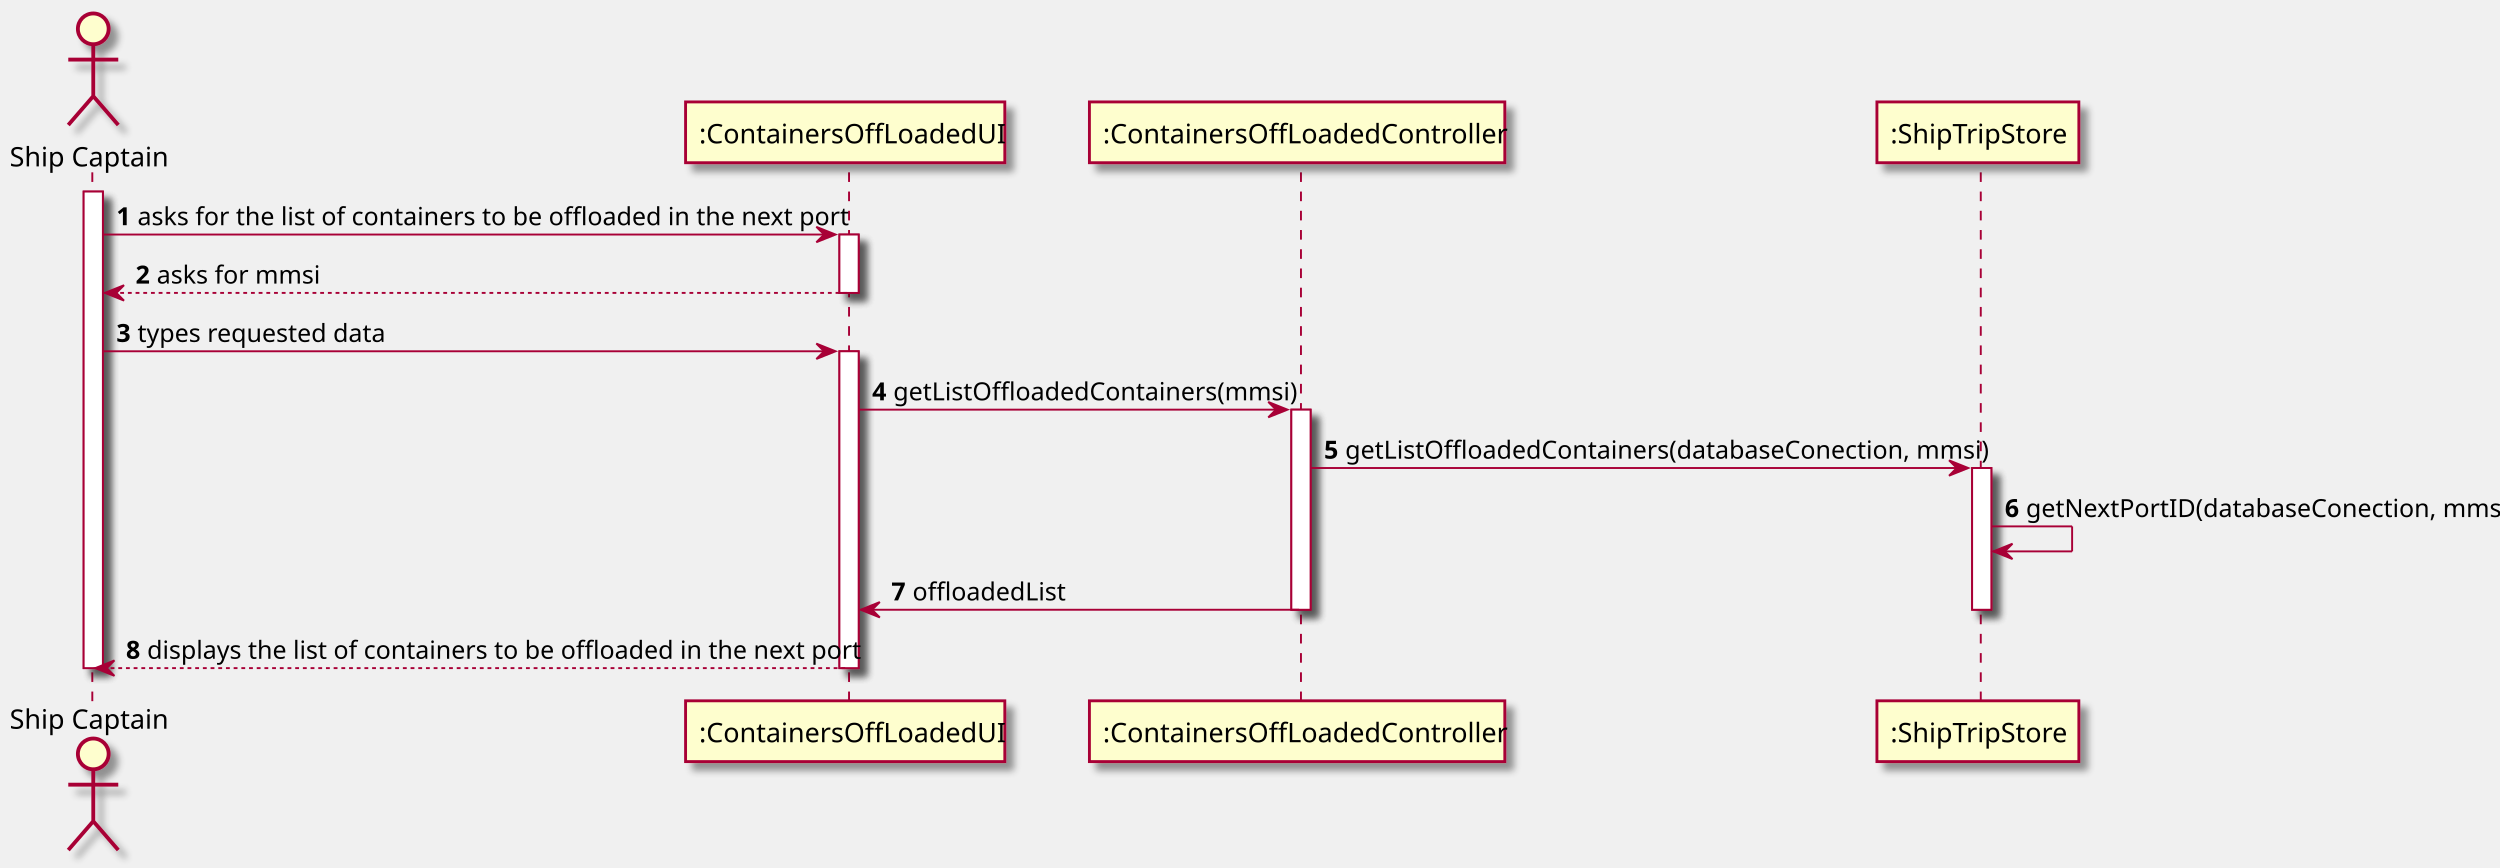
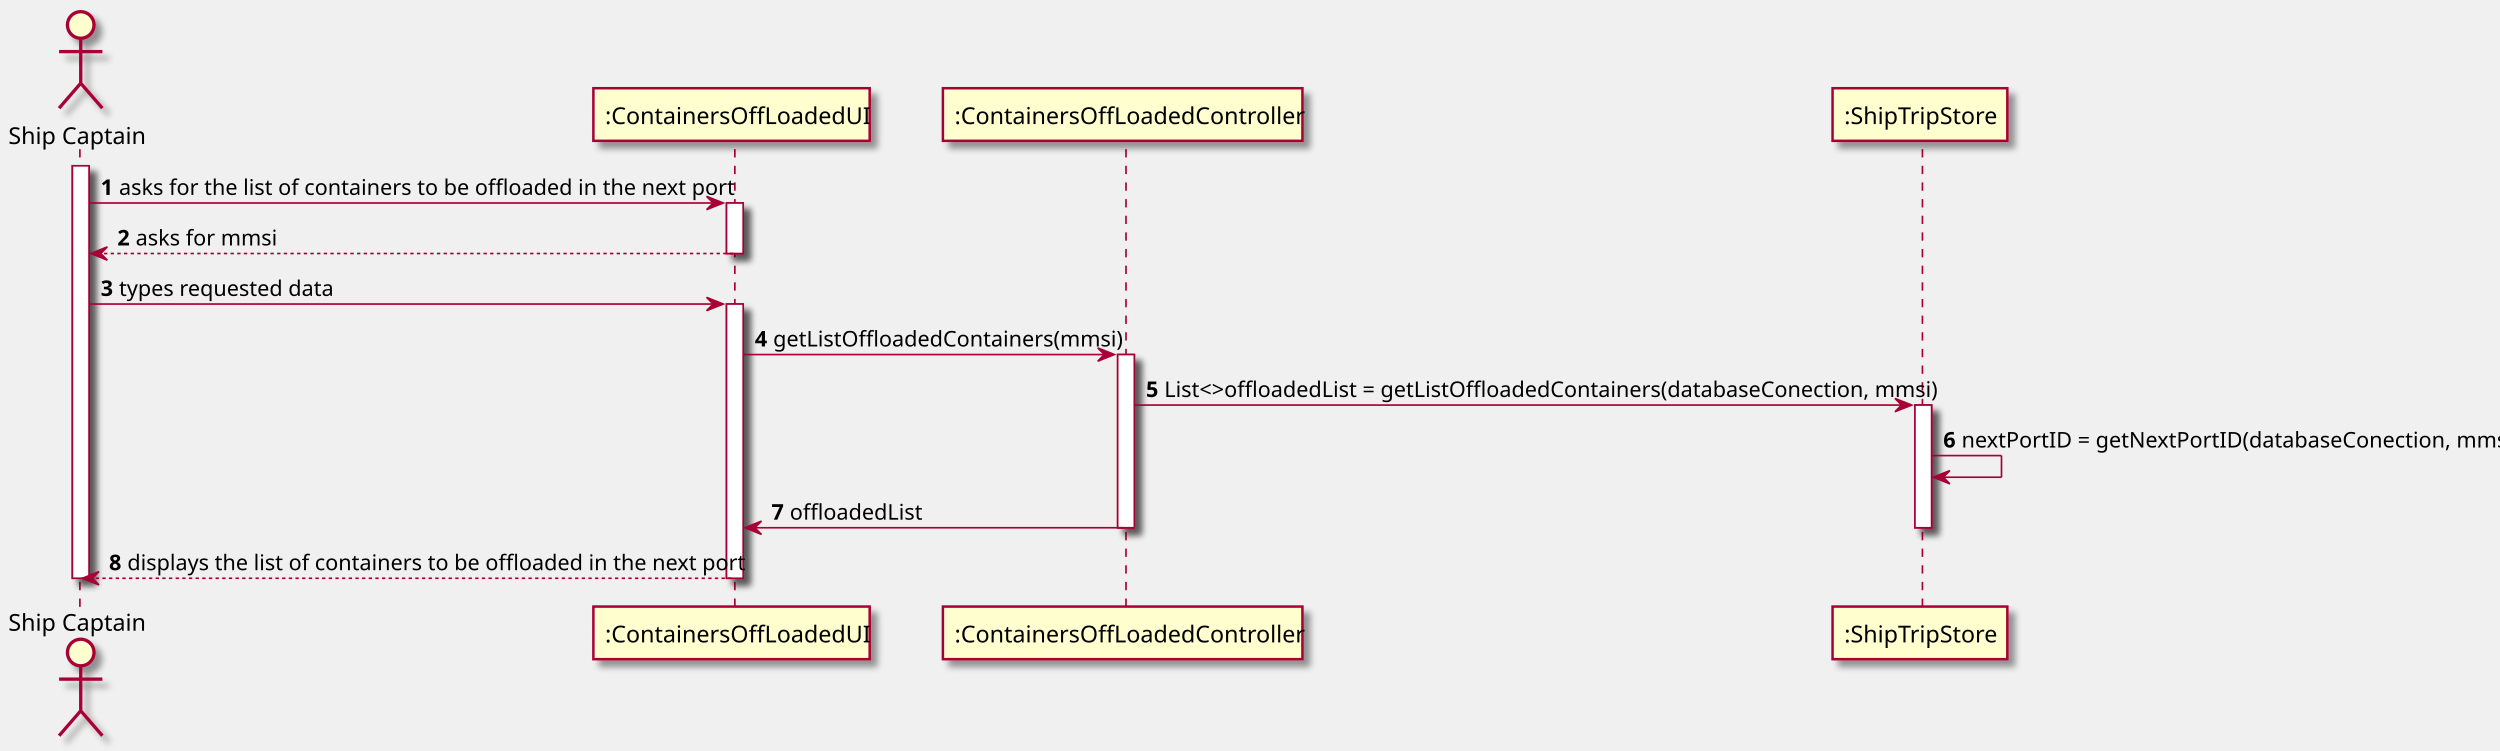
- <svg xmlns="http://www.w3.org/2000/svg" contentScriptType="application/ecmascript" contentStyleType="text/css" height="451px" preserveAspectRatio="none" style="width:1300px;height:451px;background:#FFFFFF;" version="1.1" viewBox="0 0 1300 451" width="1300px" zoomAndPan="magnify">
+ <svg xmlns="http://www.w3.org/2000/svg" contentScriptType="application/ecmascript" contentStyleType="text/css" height="451px" preserveAspectRatio="none" style="width:1502px;height:451px;background:#FFFFFF;" version="1.1" viewBox="0 0 1502 451" width="1502px" zoomAndPan="magnify">
  <defs>
-     <filter height="300%" id="fty6dhu7blfce" width="300%" x="-1" y="-1">
+     <filter height="300%" id="fi5l7i5t4ws6j" width="300%" x="-1" y="-1">
      <feGaussianBlur result="blurOut" stdDeviation="2.0" />
      <feColorMatrix in="blurOut" result="blurOut2" type="matrix" values="0 0 0 0 0 0 0 0 0 0 0 0 0 0 0 0 0 0 .4 0" />
      <feOffset dx="4.0" dy="4.0" in="blurOut2" result="blurOut3" />
      <feBlend in="SourceGraphic" in2="blurOut3" mode="normal" />
    </filter>
  </defs>
  <g>
-     <rect fill="#FFFFFF" filter="url(#fty6dhu7blfce)" height="247.812" style="stroke:#A80036;stroke-width:1.0;" width="10" x="43.5" y="99.609" />
-     <rect fill="#FFFFFF" filter="url(#fty6dhu7blfce)" height="30.352" style="stroke:#A80036;stroke-width:1.0;" width="10" x="436.5" y="121.961" />
-     <rect fill="#FFFFFF" filter="url(#fty6dhu7blfce)" height="164.758" style="stroke:#A80036;stroke-width:1.0;" width="10" x="436.5" y="182.664" />
-     <rect fill="#FFFFFF" filter="url(#fty6dhu7blfce)" height="104.055" style="stroke:#A80036;stroke-width:1.0;" width="10" x="671.5" y="213.016" />
-     <rect fill="#FFFFFF" filter="url(#fty6dhu7blfce)" height="73.703" style="stroke:#A80036;stroke-width:1.0;" width="10" x="1025.5" y="243.367" />
+     <rect fill="#FFFFFF" filter="url(#fi5l7i5t4ws6j)" height="247.812" style="stroke:#A80036;stroke-width:1.0;" width="10" x="43.5" y="99.609" />
+     <rect fill="#FFFFFF" filter="url(#fi5l7i5t4ws6j)" height="30.352" style="stroke:#A80036;stroke-width:1.0;" width="10" x="436.5" y="121.961" />
+     <rect fill="#FFFFFF" filter="url(#fi5l7i5t4ws6j)" height="164.758" style="stroke:#A80036;stroke-width:1.0;" width="10" x="436.5" y="182.664" />
+     <rect fill="#FFFFFF" filter="url(#fi5l7i5t4ws6j)" height="104.055" style="stroke:#A80036;stroke-width:1.0;" width="10" x="671.5" y="213.016" />
+     <rect fill="#FFFFFF" filter="url(#fi5l7i5t4ws6j)" height="73.703" style="stroke:#A80036;stroke-width:1.0;" width="10" x="1150.5" y="243.367" />
    <line style="stroke:#A80036;stroke-width:1.0;stroke-dasharray:5.0,5.0;" x1="48" x2="48" y1="89.609" y2="365.422" />
    <line style="stroke:#A80036;stroke-width:1.0;stroke-dasharray:5.0,5.0;" x1="441.5" x2="441.5" y1="89.609" y2="365.422" />
    <line style="stroke:#A80036;stroke-width:1.0;stroke-dasharray:5.0,5.0;" x1="676.5" x2="676.5" y1="89.609" y2="365.422" />
-     <line style="stroke:#A80036;stroke-width:1.0;stroke-dasharray:5.0,5.0;" x1="1030" x2="1030" y1="89.609" y2="365.422" />
+     <line style="stroke:#A80036;stroke-width:1.0;stroke-dasharray:5.0,5.0;" x1="1155" x2="1155" y1="89.609" y2="365.422" />
    <text fill="#000000" font-family="sans-serif" font-size="14" lengthAdjust="spacing" textLength="81" x="5" y="86.533">Ship Captain</text>
-     <ellipse cx="48.5" cy="15" fill="#FEFECE" filter="url(#fty6dhu7blfce)" rx="8" ry="8" style="stroke:#A80036;stroke-width:2.0;" />
-     <path d="M48.5,23 L48.5,50 M35.5,31 L61.5,31 M48.5,50 L35.5,65 M48.5,50 L61.5,65 " fill="none" filter="url(#fty6dhu7blfce)" style="stroke:#A80036;stroke-width:2.0;" />
+     <ellipse cx="48.5" cy="15" fill="#FEFECE" filter="url(#fi5l7i5t4ws6j)" rx="8" ry="8" style="stroke:#A80036;stroke-width:2.0;" />
+     <path d="M48.5,23 L48.5,50 M35.5,31 L61.5,31 M48.5,50 L35.5,65 M48.5,50 L61.5,65 " fill="none" filter="url(#fi5l7i5t4ws6j)" style="stroke:#A80036;stroke-width:2.0;" />
    <text fill="#000000" font-family="sans-serif" font-size="14" lengthAdjust="spacing" textLength="81" x="5" y="378.955">Ship Captain</text>
-     <ellipse cx="48.5" cy="392.031" fill="#FEFECE" filter="url(#fty6dhu7blfce)" rx="8" ry="8" style="stroke:#A80036;stroke-width:2.0;" />
-     <path d="M48.5,400.031 L48.5,427.031 M35.5,408.031 L61.5,408.031 M48.5,427.031 L35.5,442.031 M48.5,427.031 L61.5,442.031 " fill="none" filter="url(#fty6dhu7blfce)" style="stroke:#A80036;stroke-width:2.0;" />
-     <rect fill="#FEFECE" filter="url(#fty6dhu7blfce)" height="31.609" style="stroke:#A80036;stroke-width:1.5;" width="166" x="356.5" y="53" />
+     <ellipse cx="48.5" cy="392.031" fill="#FEFECE" filter="url(#fi5l7i5t4ws6j)" rx="8" ry="8" style="stroke:#A80036;stroke-width:2.0;" />
+     <path d="M48.5,400.031 L48.5,427.031 M35.5,408.031 L61.5,408.031 M48.5,427.031 L35.5,442.031 M48.5,427.031 L61.5,442.031 " fill="none" filter="url(#fi5l7i5t4ws6j)" style="stroke:#A80036;stroke-width:2.0;" />
+     <rect fill="#FEFECE" filter="url(#fi5l7i5t4ws6j)" height="31.609" style="stroke:#A80036;stroke-width:1.5;" width="166" x="356.5" y="53" />
    <text fill="#000000" font-family="sans-serif" font-size="14" lengthAdjust="spacing" textLength="152" x="363.5" y="74.533">:ContainersOffLoadedUI</text>
-     <rect fill="#FEFECE" filter="url(#fty6dhu7blfce)" height="31.609" style="stroke:#A80036;stroke-width:1.5;" width="166" x="356.5" y="364.422" />
+     <rect fill="#FEFECE" filter="url(#fi5l7i5t4ws6j)" height="31.609" style="stroke:#A80036;stroke-width:1.5;" width="166" x="356.5" y="364.422" />
    <text fill="#000000" font-family="sans-serif" font-size="14" lengthAdjust="spacing" textLength="152" x="363.5" y="385.955">:ContainersOffLoadedUI</text>
-     <rect fill="#FEFECE" filter="url(#fty6dhu7blfce)" height="31.609" style="stroke:#A80036;stroke-width:1.5;" width="216" x="566.5" y="53" />
+     <rect fill="#FEFECE" filter="url(#fi5l7i5t4ws6j)" height="31.609" style="stroke:#A80036;stroke-width:1.5;" width="216" x="566.5" y="53" />
    <text fill="#000000" font-family="sans-serif" font-size="14" lengthAdjust="spacing" textLength="202" x="573.5" y="74.533">:ContainersOffLoadedController</text>
-     <rect fill="#FEFECE" filter="url(#fty6dhu7blfce)" height="31.609" style="stroke:#A80036;stroke-width:1.5;" width="216" x="566.5" y="364.422" />
+     <rect fill="#FEFECE" filter="url(#fi5l7i5t4ws6j)" height="31.609" style="stroke:#A80036;stroke-width:1.5;" width="216" x="566.5" y="364.422" />
    <text fill="#000000" font-family="sans-serif" font-size="14" lengthAdjust="spacing" textLength="202" x="573.5" y="385.955">:ContainersOffLoadedController</text>
-     <rect fill="#FEFECE" filter="url(#fty6dhu7blfce)" height="31.609" style="stroke:#A80036;stroke-width:1.5;" width="105" x="976" y="53" />
-     <text fill="#000000" font-family="sans-serif" font-size="14" lengthAdjust="spacing" textLength="91" x="983" y="74.533">:ShipTripStore</text>
-     <rect fill="#FEFECE" filter="url(#fty6dhu7blfce)" height="31.609" style="stroke:#A80036;stroke-width:1.5;" width="105" x="976" y="364.422" />
-     <text fill="#000000" font-family="sans-serif" font-size="14" lengthAdjust="spacing" textLength="91" x="983" y="385.955">:ShipTripStore</text>
-     <rect fill="#FFFFFF" filter="url(#fty6dhu7blfce)" height="247.812" style="stroke:#A80036;stroke-width:1.0;" width="10" x="43.5" y="99.609" />
-     <rect fill="#FFFFFF" filter="url(#fty6dhu7blfce)" height="30.352" style="stroke:#A80036;stroke-width:1.0;" width="10" x="436.5" y="121.961" />
-     <rect fill="#FFFFFF" filter="url(#fty6dhu7blfce)" height="164.758" style="stroke:#A80036;stroke-width:1.0;" width="10" x="436.5" y="182.664" />
-     <rect fill="#FFFFFF" filter="url(#fty6dhu7blfce)" height="104.055" style="stroke:#A80036;stroke-width:1.0;" width="10" x="671.5" y="213.016" />
-     <rect fill="#FFFFFF" filter="url(#fty6dhu7blfce)" height="73.703" style="stroke:#A80036;stroke-width:1.0;" width="10" x="1025.5" y="243.367" />
+     <rect fill="#FEFECE" filter="url(#fi5l7i5t4ws6j)" height="31.609" style="stroke:#A80036;stroke-width:1.5;" width="105" x="1101" y="53" />
+     <text fill="#000000" font-family="sans-serif" font-size="14" lengthAdjust="spacing" textLength="91" x="1108" y="74.533">:ShipTripStore</text>
+     <rect fill="#FEFECE" filter="url(#fi5l7i5t4ws6j)" height="31.609" style="stroke:#A80036;stroke-width:1.5;" width="105" x="1101" y="364.422" />
+     <text fill="#000000" font-family="sans-serif" font-size="14" lengthAdjust="spacing" textLength="91" x="1108" y="385.955">:ShipTripStore</text>
+     <rect fill="#FFFFFF" filter="url(#fi5l7i5t4ws6j)" height="247.812" style="stroke:#A80036;stroke-width:1.0;" width="10" x="43.5" y="99.609" />
+     <rect fill="#FFFFFF" filter="url(#fi5l7i5t4ws6j)" height="30.352" style="stroke:#A80036;stroke-width:1.0;" width="10" x="436.5" y="121.961" />
+     <rect fill="#FFFFFF" filter="url(#fi5l7i5t4ws6j)" height="164.758" style="stroke:#A80036;stroke-width:1.0;" width="10" x="436.5" y="182.664" />
+     <rect fill="#FFFFFF" filter="url(#fi5l7i5t4ws6j)" height="104.055" style="stroke:#A80036;stroke-width:1.0;" width="10" x="671.5" y="213.016" />
+     <rect fill="#FFFFFF" filter="url(#fi5l7i5t4ws6j)" height="73.703" style="stroke:#A80036;stroke-width:1.0;" width="10" x="1150.5" y="243.367" />
    <polygon fill="#A80036" points="424.5,117.961,434.5,121.961,424.5,125.961,428.5,121.961" style="stroke:#A80036;stroke-width:1.0;" />
    <line style="stroke:#A80036;stroke-width:1.0;" x1="53.5" x2="430.5" y1="121.961" y2="121.961" />
    <text fill="#000000" font-family="sans-serif" font-size="13" font-weight="bold" lengthAdjust="spacing" textLength="7" x="60.5" y="117.105">1</text>
    <text fill="#000000" font-family="sans-serif" font-size="13" lengthAdjust="spacing" textLength="346" x="71.5" y="117.105">asks for the list of containers to be offloaded in the next port</text>
    <polygon fill="#A80036" points="64.5,148.312,54.5,152.312,64.5,156.312,60.5,152.312" style="stroke:#A80036;stroke-width:1.0;" />
    <line style="stroke:#A80036;stroke-width:1.0;stroke-dasharray:2.0,2.0;" x1="58.5" x2="440.5" y1="152.312" y2="152.312" />
    <text fill="#000000" font-family="sans-serif" font-size="13" font-weight="bold" lengthAdjust="spacing" textLength="7" x="70.5" y="147.456">2</text>
    <text fill="#000000" font-family="sans-serif" font-size="13" lengthAdjust="spacing" textLength="82" x="81.5" y="147.456">asks for mmsi</text>
    <polygon fill="#A80036" points="424.5,178.664,434.5,182.664,424.5,186.664,428.5,182.664" style="stroke:#A80036;stroke-width:1.0;" />
    <line style="stroke:#A80036;stroke-width:1.0;" x1="53.5" x2="430.5" y1="182.664" y2="182.664" />
    <text fill="#000000" font-family="sans-serif" font-size="13" font-weight="bold" lengthAdjust="spacing" textLength="7" x="60.5" y="177.808">3</text>
    <text fill="#000000" font-family="sans-serif" font-size="13" lengthAdjust="spacing" textLength="122" x="71.5" y="177.808">types requested data</text>
    <polygon fill="#A80036" points="659.5,209.016,669.5,213.016,659.5,217.016,663.5,213.016" style="stroke:#A80036;stroke-width:1.0;" />
    <line style="stroke:#A80036;stroke-width:1.0;" x1="446.5" x2="665.5" y1="213.016" y2="213.016" />
    <text fill="#000000" font-family="sans-serif" font-size="13" font-weight="bold" lengthAdjust="spacing" textLength="7" x="453.5" y="208.159">4</text>
    <text fill="#000000" font-family="sans-serif" font-size="13" lengthAdjust="spacing" textLength="195" x="464.5" y="208.159">getListOffloadedContainers(mmsi)</text>
-     <polygon fill="#A80036" points="1013.5,239.367,1023.5,243.367,1013.5,247.367,1017.5,243.367" style="stroke:#A80036;stroke-width:1.0;" />
-     <line style="stroke:#A80036;stroke-width:1.0;" x1="681.5" x2="1019.5" y1="243.367" y2="243.367" />
+     <polygon fill="#A80036" points="1138.5,239.367,1148.5,243.367,1138.5,247.367,1142.5,243.367" style="stroke:#A80036;stroke-width:1.0;" />
+     <line style="stroke:#A80036;stroke-width:1.0;" x1="681.5" x2="1144.5" y1="243.367" y2="243.367" />
    <text fill="#000000" font-family="sans-serif" font-size="13" font-weight="bold" lengthAdjust="spacing" textLength="7" x="688.5" y="238.511">5</text>
-     <text fill="#000000" font-family="sans-serif" font-size="13" lengthAdjust="spacing" textLength="314" x="699.5" y="238.511">getListOffloadedContainers(databaseConection, mmsi)</text>
-     <line style="stroke:#A80036;stroke-width:1.0;" x1="1035.5" x2="1077.5" y1="273.719" y2="273.719" />
-     <line style="stroke:#A80036;stroke-width:1.0;" x1="1077.5" x2="1077.5" y1="273.719" y2="286.719" />
-     <line style="stroke:#A80036;stroke-width:1.0;" x1="1036.5" x2="1077.5" y1="286.719" y2="286.719" />
-     <polygon fill="#A80036" points="1046.5,282.719,1036.5,286.719,1046.5,290.719,1042.5,286.719" style="stroke:#A80036;stroke-width:1.0;" />
-     <text fill="#000000" font-family="sans-serif" font-size="13" font-weight="bold" lengthAdjust="spacing" textLength="7" x="1042.5" y="268.862">6</text>
-     <text fill="#000000" font-family="sans-serif" font-size="13" lengthAdjust="spacing" textLength="240" x="1053.5" y="268.862">getNextPortID(databaseConection, mmsi)</text>
+     <text fill="#000000" font-family="sans-serif" font-size="13" lengthAdjust="spacing" textLength="439" x="699.5" y="238.511">List&lt;&gt;offloadedList = getListOffloadedContainers(databaseConection, mmsi)</text>
+     <line style="stroke:#A80036;stroke-width:1.0;" x1="1160.5" x2="1202.5" y1="273.719" y2="273.719" />
+     <line style="stroke:#A80036;stroke-width:1.0;" x1="1202.5" x2="1202.5" y1="273.719" y2="286.719" />
+     <line style="stroke:#A80036;stroke-width:1.0;" x1="1161.5" x2="1202.5" y1="286.719" y2="286.719" />
+     <polygon fill="#A80036" points="1171.5,282.719,1161.5,286.719,1171.5,290.719,1167.5,286.719" style="stroke:#A80036;stroke-width:1.0;" />
+     <text fill="#000000" font-family="sans-serif" font-size="13" font-weight="bold" lengthAdjust="spacing" textLength="7" x="1167.5" y="268.862">6</text>
+     <text fill="#000000" font-family="sans-serif" font-size="13" lengthAdjust="spacing" textLength="317" x="1178.5" y="268.862">nextPortID = getNextPortID(databaseConection, mmsi)</text>
    <polygon fill="#A80036" points="457.5,313.07,447.5,317.07,457.5,321.07,453.5,317.07" style="stroke:#A80036;stroke-width:1.0;" />
    <line style="stroke:#A80036;stroke-width:1.0;" x1="451.5" x2="675.5" y1="317.07" y2="317.07" />
    <text fill="#000000" font-family="sans-serif" font-size="13" font-weight="bold" lengthAdjust="spacing" textLength="7" x="463.5" y="312.214">7</text>
    <text fill="#000000" font-family="sans-serif" font-size="13" lengthAdjust="spacing" textLength="72" x="474.5" y="312.214">offloadedList</text>
    <polygon fill="#A80036" points="59.5,343.422,49.5,347.422,59.5,351.422,55.5,347.422" style="stroke:#A80036;stroke-width:1.0;" />
    <line style="stroke:#A80036;stroke-width:1.0;stroke-dasharray:2.0,2.0;" x1="53.5" x2="440.5" y1="347.422" y2="347.422" />
    <text fill="#000000" font-family="sans-serif" font-size="13" font-weight="bold" lengthAdjust="spacing" textLength="7" x="65.5" y="342.565">8</text>
    <text fill="#000000" font-family="sans-serif" font-size="13" lengthAdjust="spacing" textLength="348" x="76.5" y="342.565">displays the list of containers to be offloaded in the next port</text>
  </g>
</svg>
